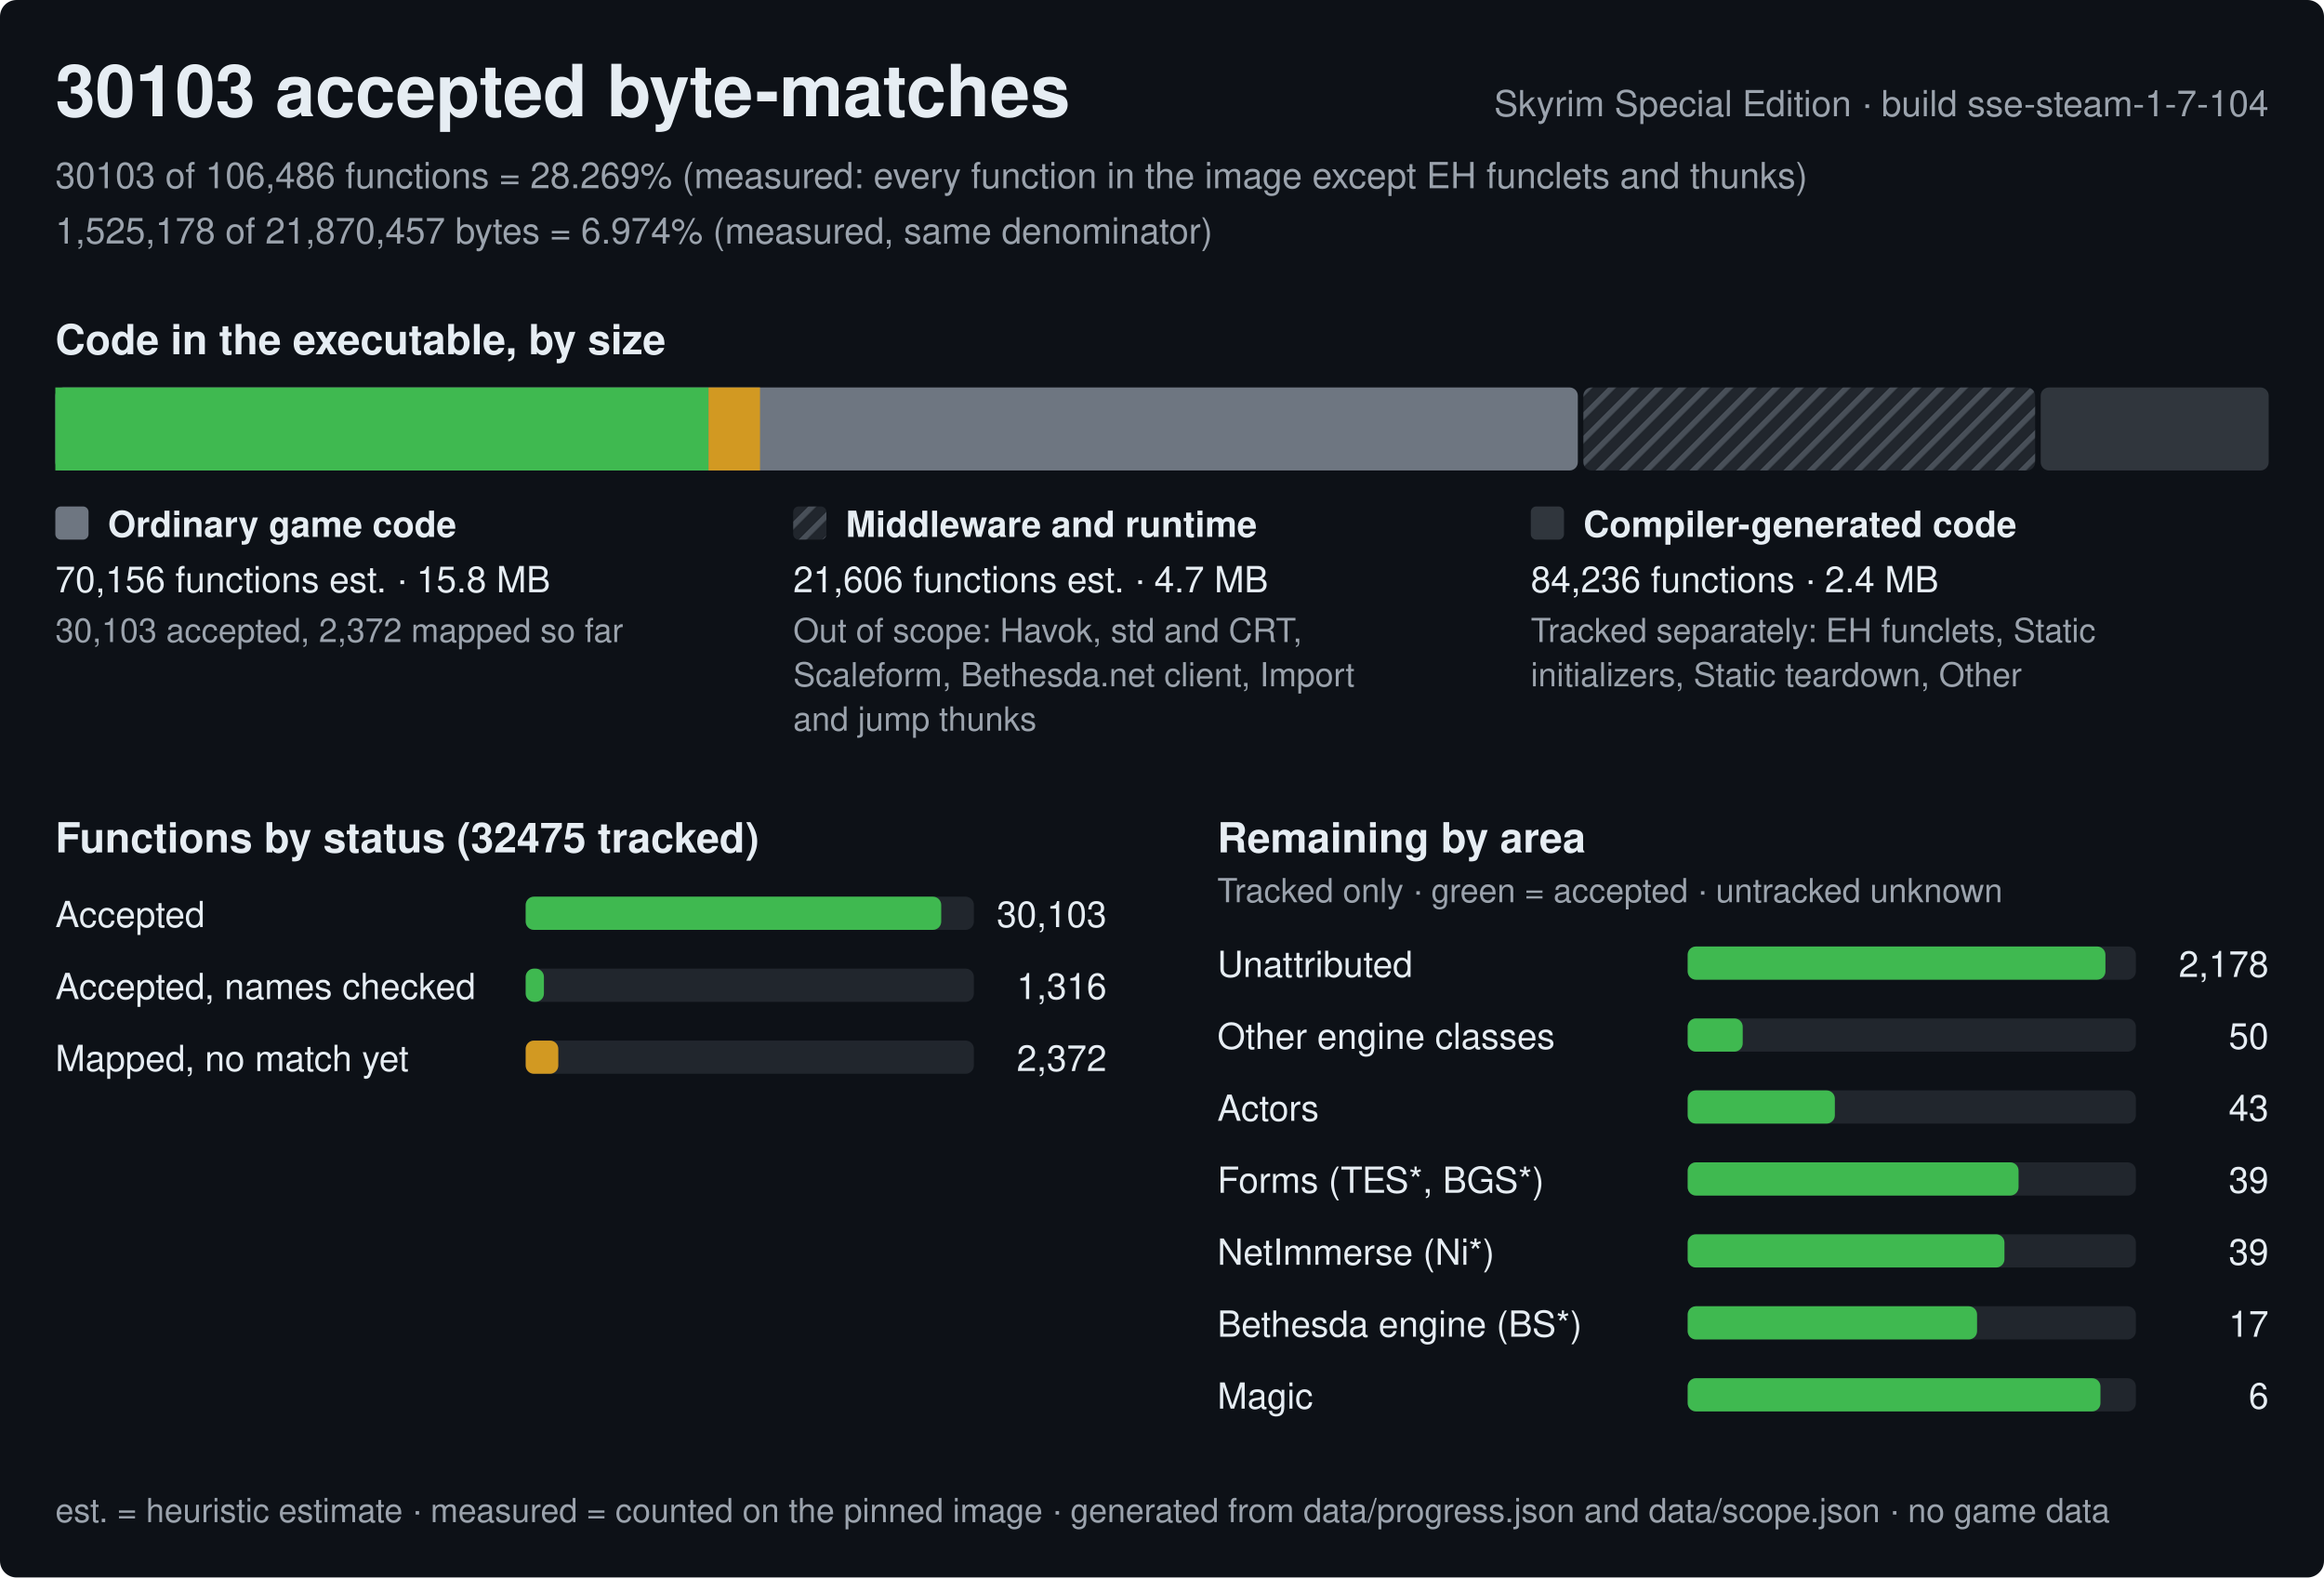
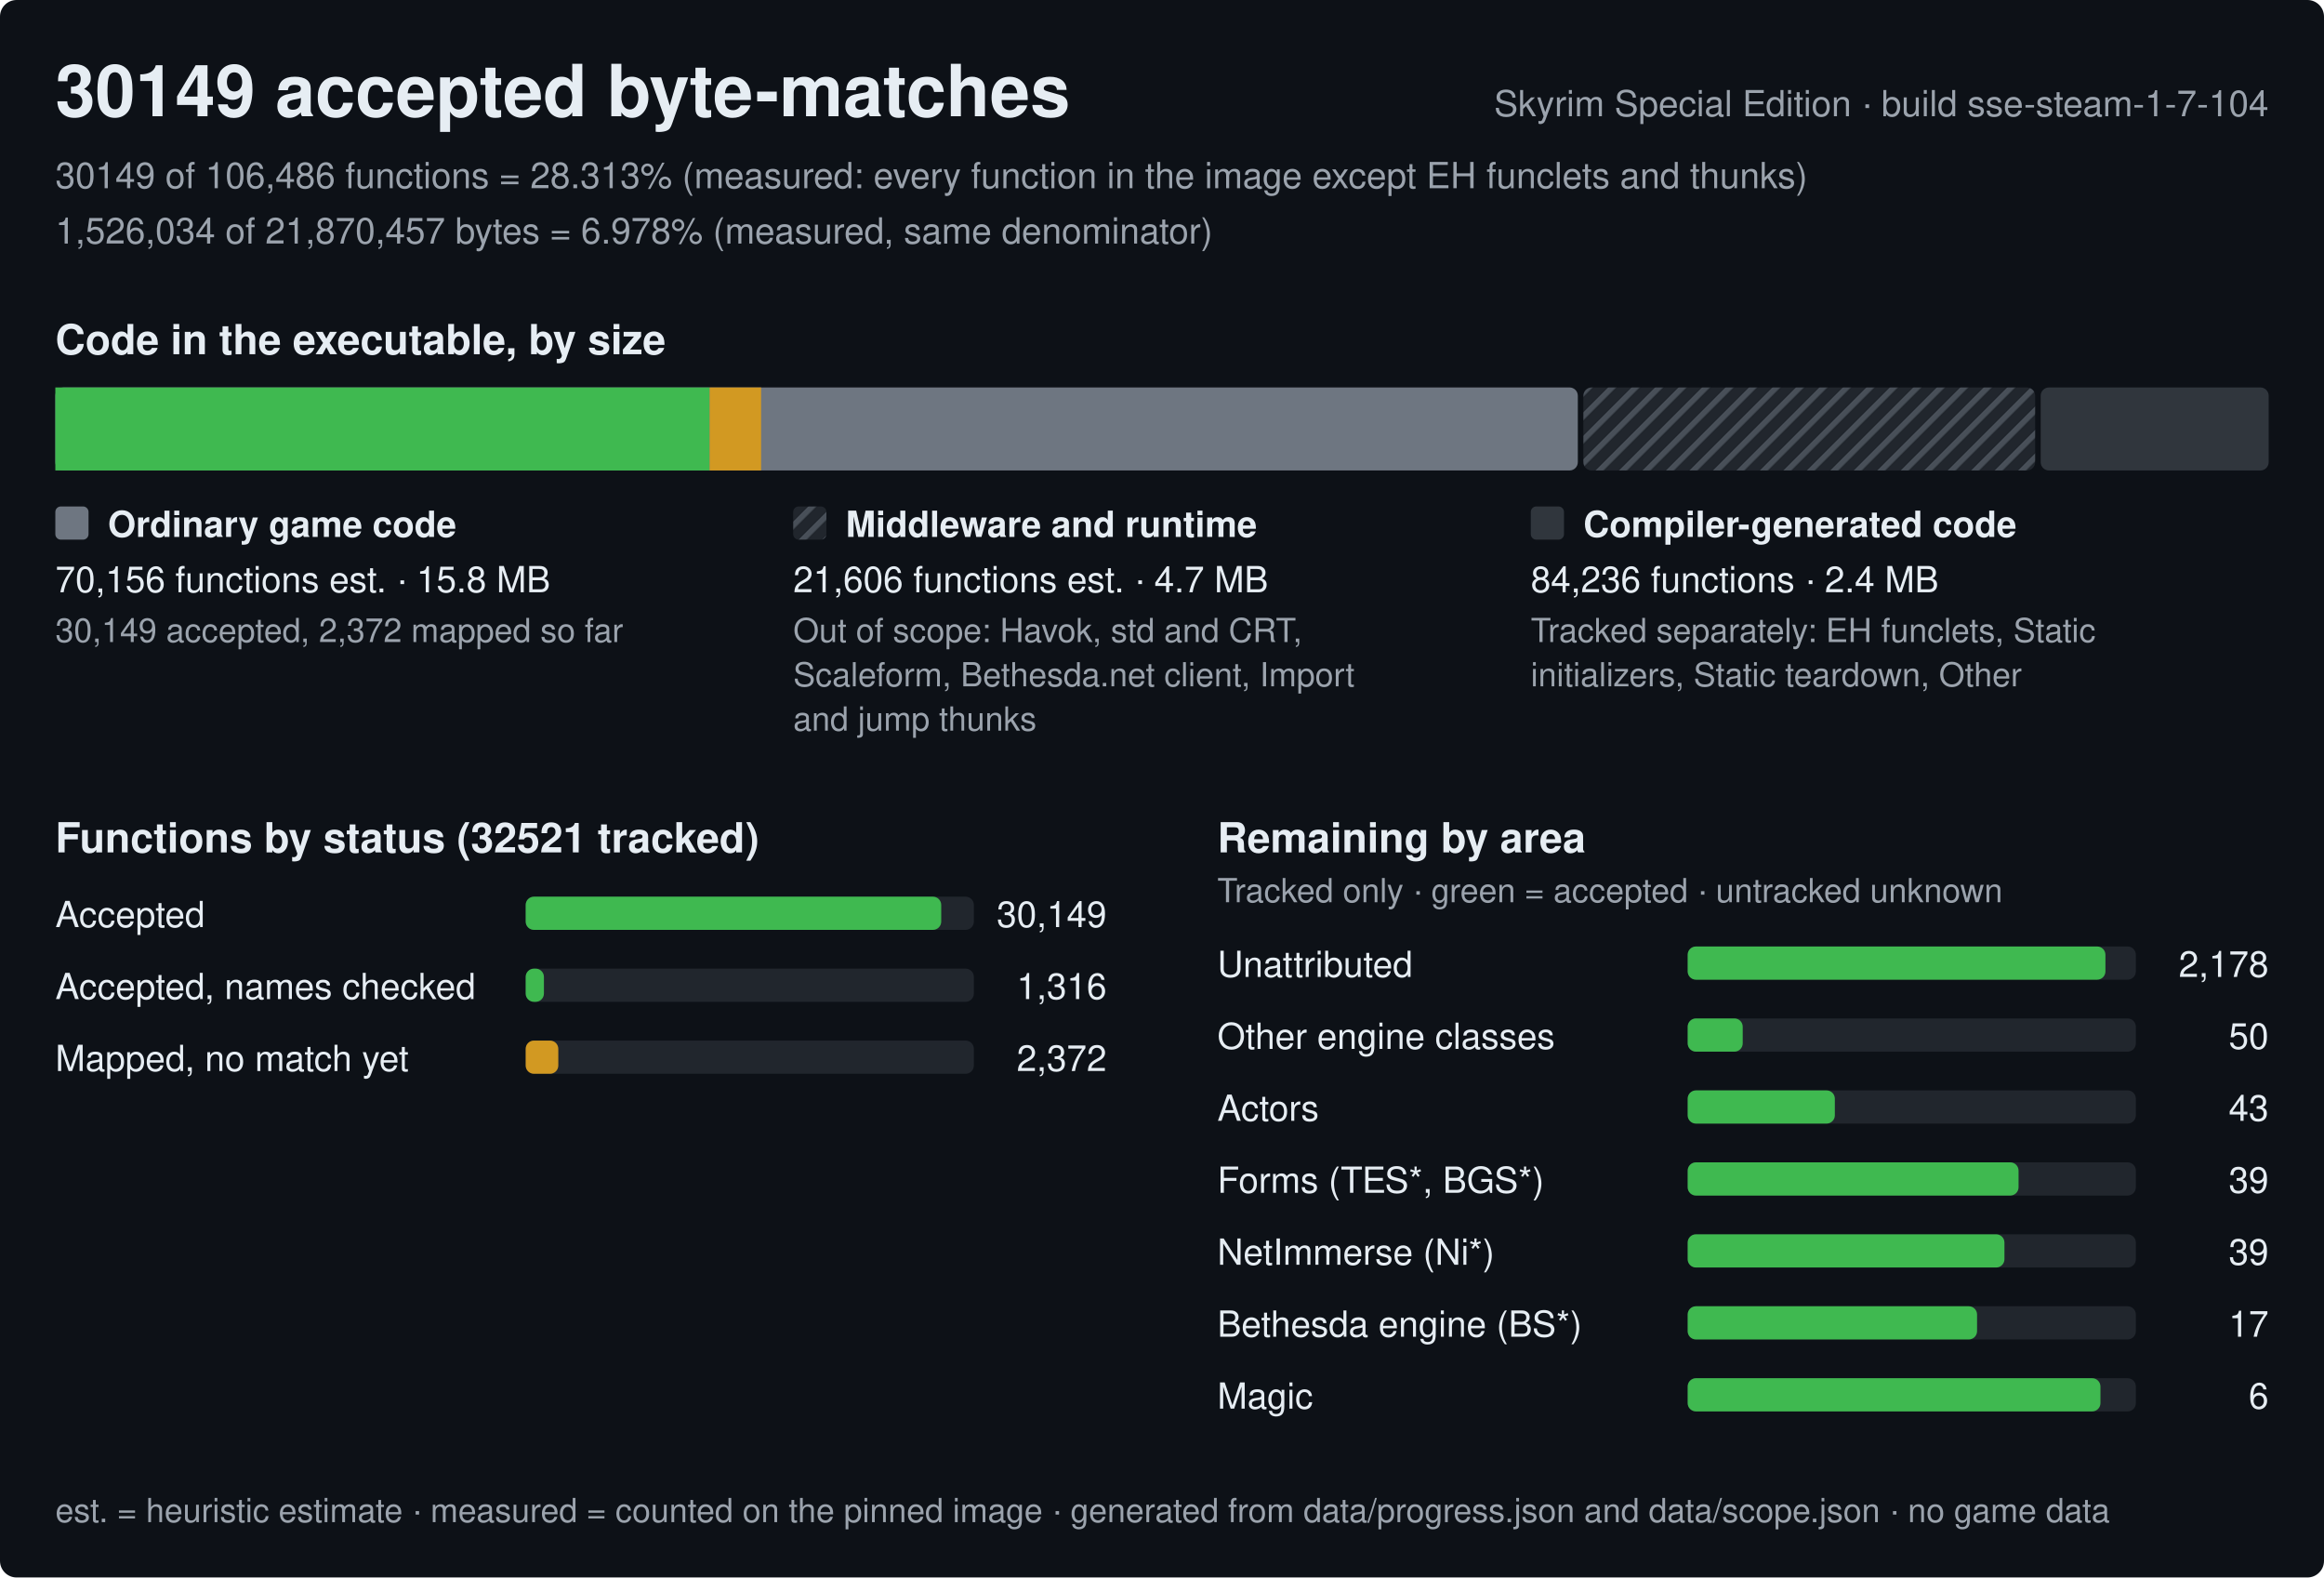
<svg xmlns="http://www.w3.org/2000/svg" width="840" height="570" viewBox="0 0 840 570" role="img" aria-label="Progress of the Skyrim Special Edition byte-matching reconstruction, build sse-steam-1-7-104">
  <style>text{font-family:-apple-system,BlinkMacSystemFont,'Segoe UI',Helvetica,Arial,sans-serif;fill:#e6edf3;white-space:pre}.h{font-size:26px;font-weight:600}.st{font-size:15px;font-weight:600}.lb{font-size:13px;font-weight:600}.bl{font-size:12px;font-weight:600;stroke:#0d1117;stroke-width:3px;paint-order:stroke;stroke-linejoin:round}.rl{font-size:13px}.fn{font-size:12px;fill:#9ba3ad}.mu{fill:#9ba3ad}</style>
  <defs>
    <pattern id="hx" width="6" height="6" patternUnits="userSpaceOnUse" patternTransform="rotate(45)">
      <rect width="6" height="6" fill="#21262d" />
      <rect width="2" height="6" fill="#484f58" />
    </pattern>
  </defs>
  <rect width="840" height="570" rx="6" fill="#0d1117" />
-   <text x="20" y="42" class="h">30103 accepted byte-matches</text>
+   <text x="20" y="42" class="h">30149 accepted byte-matches</text>
  <text x="820" y="42" class="rl mu" text-anchor="end">Skyrim Special Edition · build sse-steam-1-7-104</text>
-   <text x="20" y="68" class="rl mu">30103 of 106,486 functions = 28.269% (measured: every function in the image except EH funclets and thunks)</text>
-   <text x="20" y="88" class="rl mu">1,525,178 of 21,870,457 bytes = 6.974% (measured, same denominator)</text>
+   <text x="20" y="68" class="rl mu">30149 of 106,486 functions = 28.313% (measured: every function in the image except EH funclets and thunks)</text>
+   <text x="20" y="88" class="rl mu">1,526,034 of 21,870,457 bytes = 6.978% (measured, same denominator)</text>
  <text x="20" y="128" class="st">Code in the executable, by size</text>
  <rect x="20" y="140" width="550.3" height="30" rx="3" fill="#6e7681" />
-   <rect x="20" y="140" width="236.1" height="30" fill="#3fb950" />
-   <rect x="256.1" y="140" width="18.6" height="30" fill="#d29922" />
+   <rect x="20" y="140" width="236.5" height="30" fill="#3fb950" />
+   <rect x="256.5" y="140" width="18.6" height="30" fill="#d29922" />
  <rect x="572.3" y="140" width="163.3" height="30" rx="3" fill="url(#hx)" />
  <rect x="737.6" y="140" width="82.4" height="30" rx="3" fill="#30363d" />
  <rect x="20" y="183" width="12" height="12" rx="2" fill="#6e7681" />
  <text x="39" y="194" class="lb">Ordinary game code</text>
  <text x="20" y="214" class="rl">70,156 functions est. · 15.8 MB</text>
-   <text x="20" y="232" class="fn">30,103 accepted, 2,372 mapped so far</text>
+   <text x="20" y="232" class="fn">30,149 accepted, 2,372 mapped so far</text>
  <rect x="286.7" y="183" width="12" height="12" rx="2" fill="url(#hx)" />
  <text x="305.7" y="194" class="lb">Middleware and runtime</text>
  <text x="286.7" y="214" class="rl">21,606 functions est. · 4.7 MB</text>
  <text x="286.7" y="232" class="fn">Out of scope: Havok, std and CRT,</text>
  <text x="286.7" y="248" class="fn">Scaleform, Bethesda.net client, Import</text>
  <text x="286.7" y="264" class="fn">and jump thunks</text>
  <rect x="553.3" y="183" width="12" height="12" rx="2" fill="#30363d" />
  <text x="572.3" y="194" class="lb">Compiler-generated code</text>
  <text x="553.3" y="214" class="rl">84,236 functions · 2.4 MB</text>
  <text x="553.3" y="232" class="fn">Tracked separately: EH funclets, Static</text>
  <text x="553.3" y="248" class="fn">initializers, Static teardown, Other</text>
-   <text x="20" y="308" class="st">Functions by status (32475 tracked)</text>
+   <text x="20" y="308" class="st">Functions by status (32521 tracked)</text>
  <text x="20" y="335" class="rl">Accepted</text>
  <rect x="190" y="324" width="162.0" height="12" rx="3" fill="#21262d" />
  <rect x="190" y="324" width="150.2" height="12" rx="3" fill="#3fb950" />
-   <text x="400.0" y="335" class="rl" text-anchor="end">30,103</text>
+   <text x="400.0" y="335" class="rl" text-anchor="end">30,149</text>
  <text x="20" y="361" class="rl">Accepted, names checked</text>
  <rect x="190" y="350" width="162.0" height="12" rx="3" fill="#21262d" />
  <rect x="190" y="350" width="6.6" height="12" rx="3" fill="#3fb950" />
  <text x="400.0" y="361" class="rl" text-anchor="end">1,316</text>
  <text x="20" y="387" class="rl">Mapped, no match yet</text>
  <rect x="190" y="376" width="162.0" height="12" rx="3" fill="#21262d" />
  <rect x="190" y="376" width="11.8" height="12" rx="3" fill="#d29922" />
  <text x="400.0" y="387" class="rl" text-anchor="end">2,372</text>
  <text x="440.0" y="308" class="st">Remaining by area</text>
  <text x="440.0" y="326" class="fn">Tracked only · green = accepted · untracked unknown</text>
  <text x="440.0" y="353" class="rl">Unattributed</text>
  <rect x="610.0" y="342" width="162.0" height="12" rx="3" fill="#21262d" />
  <rect x="610.0" y="342" width="151" height="12" rx="3" fill="#3fb950" />
  <text x="820.0" y="353" class="rl" text-anchor="end">2,178</text>
  <text x="440.0" y="379" class="rl">Other engine classes</text>
  <rect x="610.0" y="368" width="162.0" height="12" rx="3" fill="#21262d" />
  <rect x="610.0" y="368" width="19.9" height="12" rx="3" fill="#3fb950" />
  <text x="820.0" y="379" class="rl" text-anchor="end">50</text>
  <text x="440.0" y="405" class="rl">Actors</text>
  <rect x="610.0" y="394" width="162.0" height="12" rx="3" fill="#21262d" />
  <rect x="610.0" y="394" width="53.2" height="12" rx="3" fill="#3fb950" />
  <text x="820.0" y="405" class="rl" text-anchor="end">43</text>
  <text x="440.0" y="431" class="rl">Forms (TES*, BGS*)</text>
  <rect x="610.0" y="420" width="162.0" height="12" rx="3" fill="#21262d" />
  <rect x="610.0" y="420" width="119.6" height="12" rx="3" fill="#3fb950" />
  <text x="820.0" y="431" class="rl" text-anchor="end">39</text>
  <text x="440.0" y="457" class="rl">NetImmerse (Ni*)</text>
  <rect x="610.0" y="446" width="162.0" height="12" rx="3" fill="#21262d" />
  <rect x="610.0" y="446" width="114.5" height="12" rx="3" fill="#3fb950" />
  <text x="820.0" y="457" class="rl" text-anchor="end">39</text>
  <text x="440.0" y="483" class="rl">Bethesda engine (BS*)</text>
  <rect x="610.0" y="472" width="162.0" height="12" rx="3" fill="#21262d" />
  <rect x="610.0" y="472" width="104.6" height="12" rx="3" fill="#3fb950" />
  <text x="820.0" y="483" class="rl" text-anchor="end">17</text>
  <text x="440.0" y="509" class="rl">Magic</text>
  <rect x="610.0" y="498" width="162.0" height="12" rx="3" fill="#21262d" />
  <rect x="610.0" y="498" width="149.2" height="12" rx="3" fill="#3fb950" />
  <text x="820.0" y="509" class="rl" text-anchor="end">6</text>
  <text x="20" y="550" class="fn">est. = heuristic estimate · measured = counted on the pinned image · generated from data/progress.json and data/scope.json · no game data</text>
</svg>
